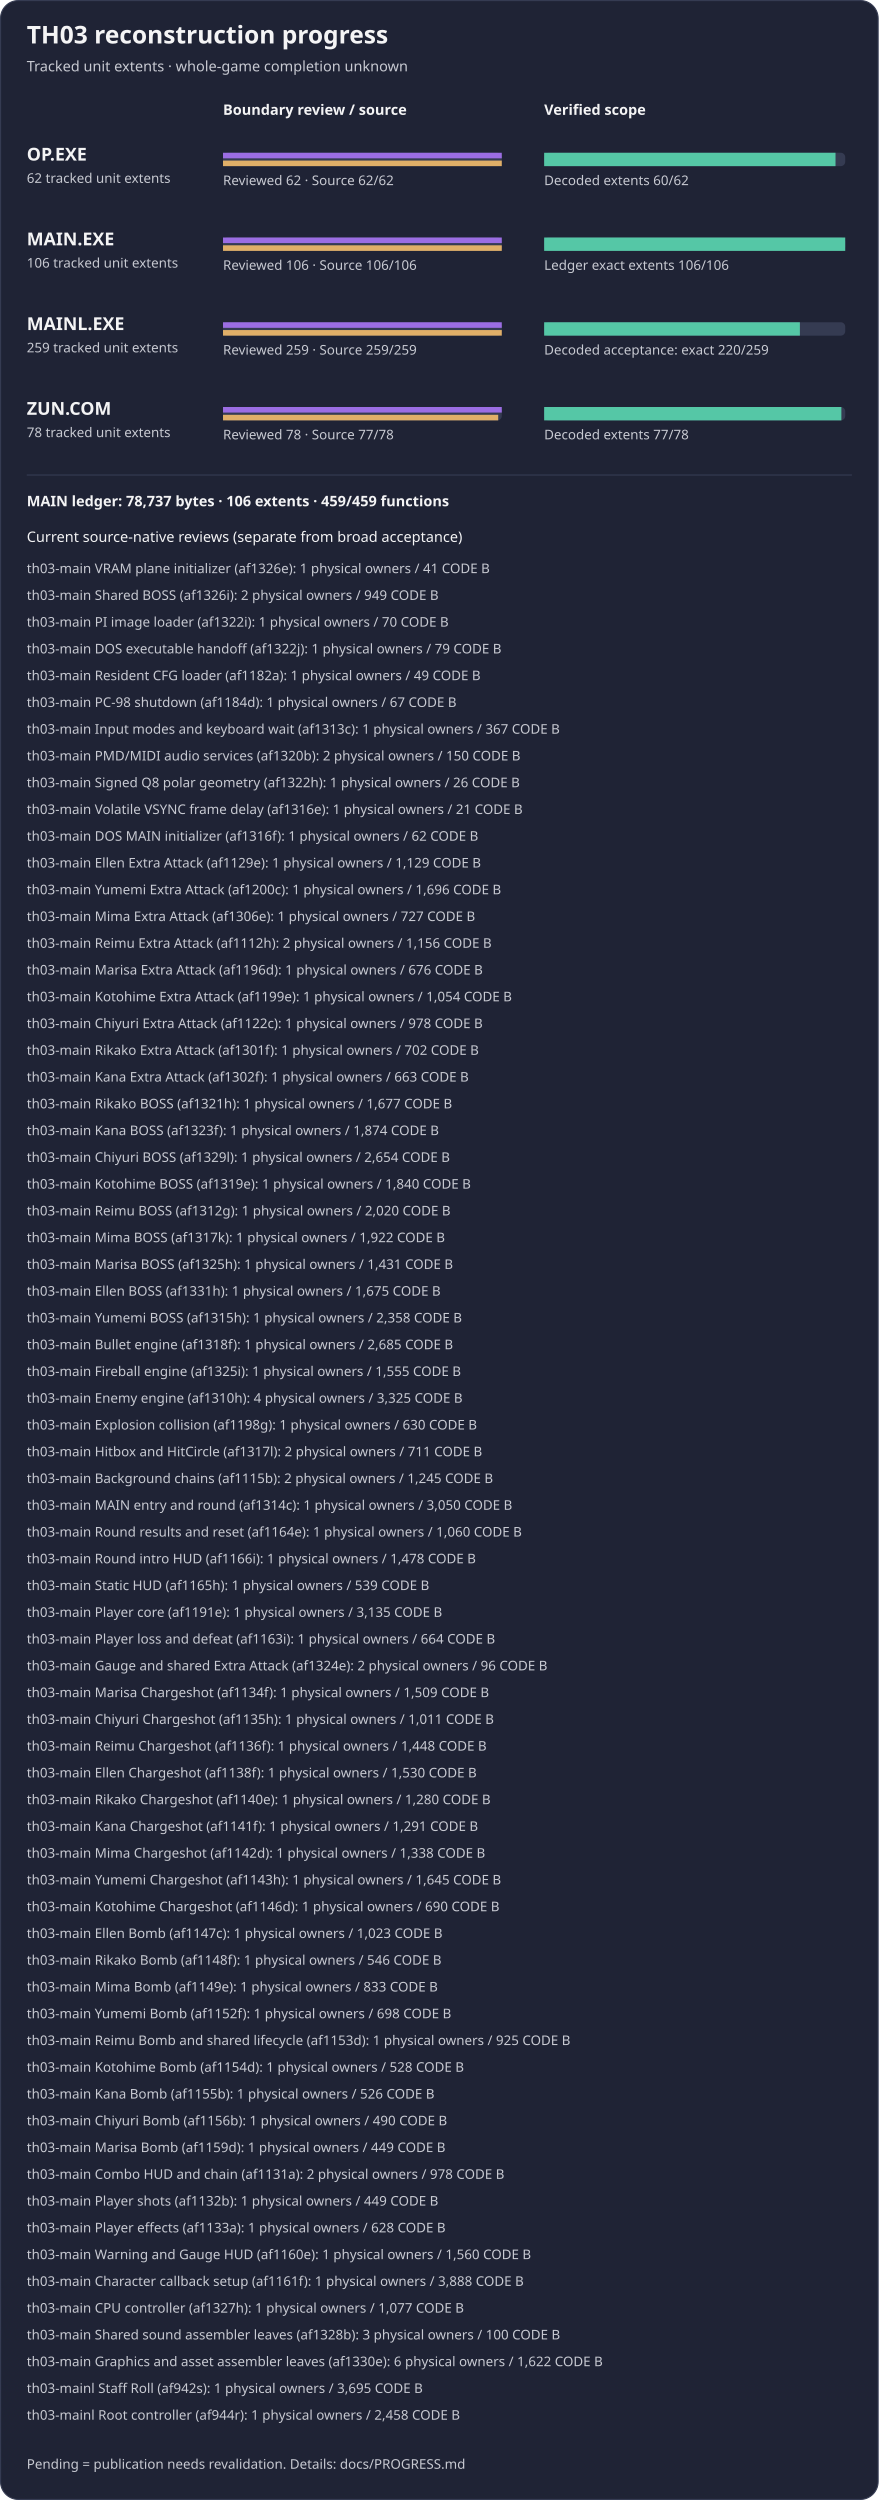
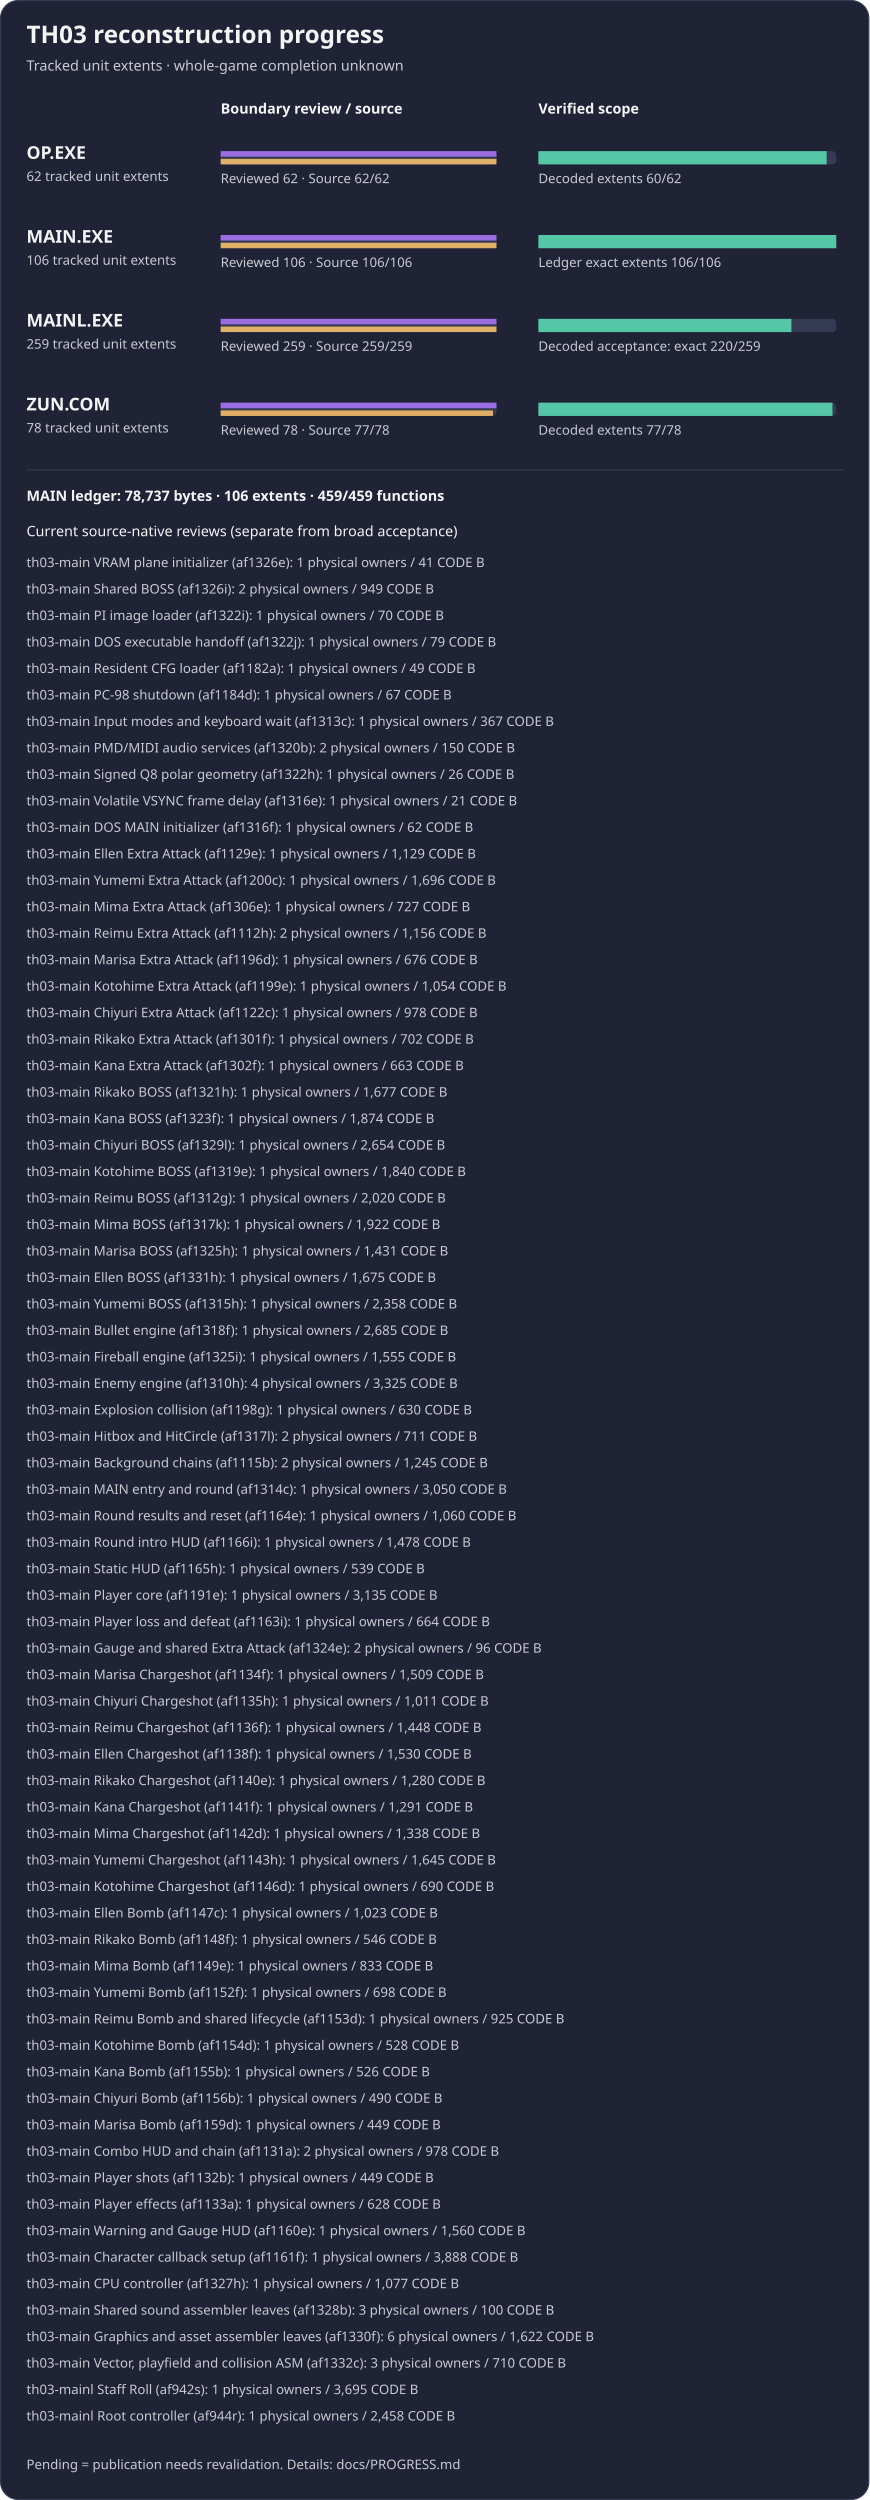
- <svg xmlns="http://www.w3.org/2000/svg" width="788" height="2242" viewBox="0 0 788 2242" role="img" aria-label="TH03 reviewed subset reconstruction progress">
-   <rect x="0.5" y="0.5" width="787" height="2241" rx="16" fill="#1f2335" stroke="#353b52" />
+ <svg xmlns="http://www.w3.org/2000/svg" width="788" height="2266" viewBox="0 0 788 2266" role="img" aria-label="TH03 reviewed subset reconstruction progress">
+   <rect x="0.5" y="0.5" width="787" height="2265" rx="16" fill="#1f2335" stroke="#353b52" />
  <text x="24" y="39" fill="#f4f4f5" font-family="sans-serif" font-size="22" font-weight="600">TH03 reconstruction progress</text>
  <text x="24" y="64" fill="#c8cad2" font-family="sans-serif" font-size="13">Tracked unit extents · whole-game completion unknown</text>
  <text x="200" y="103" fill="#f4f4f5" font-family="sans-serif" font-size="13" font-weight="600">Boundary review / source</text>
  <text x="488" y="103" fill="#f4f4f5" font-family="sans-serif" font-size="13" font-weight="600">Verified scope</text>
  <g aria-label="OP.EXE bars count tracked unit extents, not functions; source-present is not exact">
    <text x="24" y="144" fill="#f4f4f5" font-family="sans-serif" font-size="16" font-weight="600">OP.EXE</text>
    <text x="24" y="164" fill="#c8cad2" font-family="sans-serif" font-size="12">62 tracked unit extents</text>
    <rect x="200" y="137" width="250" height="12" rx="4" fill="#353b52" />
    <rect x="488" y="137" width="270" height="12" rx="4" fill="#353b52" />
    <rect x="200" y="137" width="250.00" height="5" fill="#9b6de3" />
    <rect x="200" y="144" width="250.00" height="5" fill="#e0af68" />
    <rect x="488" y="137" width="261.29" height="12" fill="#55c7a6" />
    <text x="200" y="166" fill="#c8cad2" font-family="sans-serif" font-size="12">Reviewed 62 · Source 62/62</text>
    <text x="488" y="166" fill="#c8cad2" font-family="sans-serif" font-size="12">Decoded extents 60/62</text>
  </g>
  <g aria-label="MAIN.EXE bars count tracked unit extents, not functions; source-present is not exact">
    <text x="24" y="220" fill="#f4f4f5" font-family="sans-serif" font-size="16" font-weight="600">MAIN.EXE</text>
    <text x="24" y="240" fill="#c8cad2" font-family="sans-serif" font-size="12">106 tracked unit extents</text>
    <rect x="200" y="213" width="250" height="12" rx="4" fill="#353b52" />
    <rect x="488" y="213" width="270" height="12" rx="4" fill="#353b52" />
    <rect x="200" y="213" width="250.00" height="5" fill="#9b6de3" />
    <rect x="200" y="220" width="250.00" height="5" fill="#e0af68" />
    <rect x="488" y="213" width="270.00" height="12" fill="#55c7a6" />
    <text x="200" y="242" fill="#c8cad2" font-family="sans-serif" font-size="12">Reviewed 106 · Source 106/106</text>
    <text x="488" y="242" fill="#c8cad2" font-family="sans-serif" font-size="12">Ledger exact extents 106/106</text>
  </g>
  <g aria-label="MAINL bars count tracked unit extents, not functions; source-present is not exact">
    <text x="24" y="296" fill="#f4f4f5" font-family="sans-serif" font-size="16" font-weight="600">MAINL.EXE</text>
    <text x="24" y="316" fill="#c8cad2" font-family="sans-serif" font-size="12">259 tracked unit extents</text>
    <rect x="200" y="289" width="250" height="12" rx="4" fill="#353b52" />
    <rect x="488" y="289" width="270" height="12" rx="4" fill="#353b52" />
    <rect x="200" y="289" width="250.00" height="5" fill="#9b6de3" />
    <rect x="200" y="296" width="250.00" height="5" fill="#e0af68" />
    <rect x="488" y="289" width="229.34" height="12" fill="#55c7a6" />
    <text x="200" y="318" fill="#c8cad2" font-family="sans-serif" font-size="12">Reviewed 259 · Source 259/259</text>
    <text x="488" y="318" fill="#c8cad2" font-family="sans-serif" font-size="12">Decoded acceptance: exact 220/259</text>
  </g>
  <g aria-label="ZUN.COM bars count tracked unit extents, not functions; source-present is not exact">
    <text x="24" y="372" fill="#f4f4f5" font-family="sans-serif" font-size="16" font-weight="600">ZUN.COM</text>
    <text x="24" y="392" fill="#c8cad2" font-family="sans-serif" font-size="12">78 tracked unit extents</text>
    <rect x="200" y="365" width="250" height="12" rx="4" fill="#353b52" />
    <rect x="488" y="365" width="270" height="12" rx="4" fill="#353b52" />
    <rect x="200" y="365" width="250.00" height="5" fill="#9b6de3" />
    <rect x="200" y="372" width="246.79" height="5" fill="#e0af68" />
    <rect x="488" y="365" width="266.54" height="12" fill="#55c7a6" />
    <text x="200" y="394" fill="#c8cad2" font-family="sans-serif" font-size="12">Reviewed 78 · Source 77/78</text>
    <text x="488" y="394" fill="#c8cad2" font-family="sans-serif" font-size="12">Decoded extents 77/78</text>
  </g>
  <path d="M24 426 H764" stroke="#353b52" />
  <text x="24" y="454" fill="#f4f4f5" font-family="sans-serif" font-size="13" font-weight="600">MAIN ledger: 78,737 bytes · 106 extents · 459/459 functions</text>
  <text x="24" y="486" fill="#f4f4f5" font-family="sans-serif" font-size="13">Current source-native reviews (separate from broad acceptance)</text>
  <text x="24" y="514" fill="#c8cad2" font-family="sans-serif" font-size="12">th03-main VRAM plane initializer (af1326e): 1 physical owners / 41 CODE B</text>
  <text x="24" y="538" fill="#c8cad2" font-family="sans-serif" font-size="12">th03-main Shared BOSS (af1326i): 2 physical owners / 949 CODE B</text>
  <text x="24" y="562" fill="#c8cad2" font-family="sans-serif" font-size="12">th03-main PI image loader (af1322i): 1 physical owners / 70 CODE B</text>
  <text x="24" y="586" fill="#c8cad2" font-family="sans-serif" font-size="12">th03-main DOS executable handoff (af1322j): 1 physical owners / 79 CODE B</text>
  <text x="24" y="610" fill="#c8cad2" font-family="sans-serif" font-size="12">th03-main Resident CFG loader (af1182a): 1 physical owners / 49 CODE B</text>
  <text x="24" y="634" fill="#c8cad2" font-family="sans-serif" font-size="12">th03-main PC-98 shutdown (af1184d): 1 physical owners / 67 CODE B</text>
  <text x="24" y="658" fill="#c8cad2" font-family="sans-serif" font-size="12">th03-main Input modes and keyboard wait (af1313c): 1 physical owners / 367 CODE B</text>
  <text x="24" y="682" fill="#c8cad2" font-family="sans-serif" font-size="12">th03-main PMD/MIDI audio services (af1320b): 2 physical owners / 150 CODE B</text>
  <text x="24" y="706" fill="#c8cad2" font-family="sans-serif" font-size="12">th03-main Signed Q8 polar geometry (af1322h): 1 physical owners / 26 CODE B</text>
  <text x="24" y="730" fill="#c8cad2" font-family="sans-serif" font-size="12">th03-main Volatile VSYNC frame delay (af1316e): 1 physical owners / 21 CODE B</text>
  <text x="24" y="754" fill="#c8cad2" font-family="sans-serif" font-size="12">th03-main DOS MAIN initializer (af1316f): 1 physical owners / 62 CODE B</text>
  <text x="24" y="778" fill="#c8cad2" font-family="sans-serif" font-size="12">th03-main Ellen Extra Attack (af1129e): 1 physical owners / 1,129 CODE B</text>
  <text x="24" y="802" fill="#c8cad2" font-family="sans-serif" font-size="12">th03-main Yumemi Extra Attack (af1200c): 1 physical owners / 1,696 CODE B</text>
  <text x="24" y="826" fill="#c8cad2" font-family="sans-serif" font-size="12">th03-main Mima Extra Attack (af1306e): 1 physical owners / 727 CODE B</text>
  <text x="24" y="850" fill="#c8cad2" font-family="sans-serif" font-size="12">th03-main Reimu Extra Attack (af1112h): 2 physical owners / 1,156 CODE B</text>
  <text x="24" y="874" fill="#c8cad2" font-family="sans-serif" font-size="12">th03-main Marisa Extra Attack (af1196d): 1 physical owners / 676 CODE B</text>
  <text x="24" y="898" fill="#c8cad2" font-family="sans-serif" font-size="12">th03-main Kotohime Extra Attack (af1199e): 1 physical owners / 1,054 CODE B</text>
  <text x="24" y="922" fill="#c8cad2" font-family="sans-serif" font-size="12">th03-main Chiyuri Extra Attack (af1122c): 1 physical owners / 978 CODE B</text>
  <text x="24" y="946" fill="#c8cad2" font-family="sans-serif" font-size="12">th03-main Rikako Extra Attack (af1301f): 1 physical owners / 702 CODE B</text>
  <text x="24" y="970" fill="#c8cad2" font-family="sans-serif" font-size="12">th03-main Kana Extra Attack (af1302f): 1 physical owners / 663 CODE B</text>
  <text x="24" y="994" fill="#c8cad2" font-family="sans-serif" font-size="12">th03-main Rikako BOSS (af1321h): 1 physical owners / 1,677 CODE B</text>
  <text x="24" y="1018" fill="#c8cad2" font-family="sans-serif" font-size="12">th03-main Kana BOSS (af1323f): 1 physical owners / 1,874 CODE B</text>
  <text x="24" y="1042" fill="#c8cad2" font-family="sans-serif" font-size="12">th03-main Chiyuri BOSS (af1329l): 1 physical owners / 2,654 CODE B</text>
  <text x="24" y="1066" fill="#c8cad2" font-family="sans-serif" font-size="12">th03-main Kotohime BOSS (af1319e): 1 physical owners / 1,840 CODE B</text>
  <text x="24" y="1090" fill="#c8cad2" font-family="sans-serif" font-size="12">th03-main Reimu BOSS (af1312g): 1 physical owners / 2,020 CODE B</text>
  <text x="24" y="1114" fill="#c8cad2" font-family="sans-serif" font-size="12">th03-main Mima BOSS (af1317k): 1 physical owners / 1,922 CODE B</text>
  <text x="24" y="1138" fill="#c8cad2" font-family="sans-serif" font-size="12">th03-main Marisa BOSS (af1325h): 1 physical owners / 1,431 CODE B</text>
  <text x="24" y="1162" fill="#c8cad2" font-family="sans-serif" font-size="12">th03-main Ellen BOSS (af1331h): 1 physical owners / 1,675 CODE B</text>
  <text x="24" y="1186" fill="#c8cad2" font-family="sans-serif" font-size="12">th03-main Yumemi BOSS (af1315h): 1 physical owners / 2,358 CODE B</text>
  <text x="24" y="1210" fill="#c8cad2" font-family="sans-serif" font-size="12">th03-main Bullet engine (af1318f): 1 physical owners / 2,685 CODE B</text>
  <text x="24" y="1234" fill="#c8cad2" font-family="sans-serif" font-size="12">th03-main Fireball engine (af1325i): 1 physical owners / 1,555 CODE B</text>
  <text x="24" y="1258" fill="#c8cad2" font-family="sans-serif" font-size="12">th03-main Enemy engine (af1310h): 4 physical owners / 3,325 CODE B</text>
  <text x="24" y="1282" fill="#c8cad2" font-family="sans-serif" font-size="12">th03-main Explosion collision (af1198g): 1 physical owners / 630 CODE B</text>
  <text x="24" y="1306" fill="#c8cad2" font-family="sans-serif" font-size="12">th03-main Hitbox and HitCircle (af1317l): 2 physical owners / 711 CODE B</text>
  <text x="24" y="1330" fill="#c8cad2" font-family="sans-serif" font-size="12">th03-main Background chains (af1115b): 2 physical owners / 1,245 CODE B</text>
  <text x="24" y="1354" fill="#c8cad2" font-family="sans-serif" font-size="12">th03-main MAIN entry and round (af1314c): 1 physical owners / 3,050 CODE B</text>
  <text x="24" y="1378" fill="#c8cad2" font-family="sans-serif" font-size="12">th03-main Round results and reset (af1164e): 1 physical owners / 1,060 CODE B</text>
  <text x="24" y="1402" fill="#c8cad2" font-family="sans-serif" font-size="12">th03-main Round intro HUD (af1166i): 1 physical owners / 1,478 CODE B</text>
  <text x="24" y="1426" fill="#c8cad2" font-family="sans-serif" font-size="12">th03-main Static HUD (af1165h): 1 physical owners / 539 CODE B</text>
  <text x="24" y="1450" fill="#c8cad2" font-family="sans-serif" font-size="12">th03-main Player core (af1191e): 1 physical owners / 3,135 CODE B</text>
  <text x="24" y="1474" fill="#c8cad2" font-family="sans-serif" font-size="12">th03-main Player loss and defeat (af1163i): 1 physical owners / 664 CODE B</text>
  <text x="24" y="1498" fill="#c8cad2" font-family="sans-serif" font-size="12">th03-main Gauge and shared Extra Attack (af1324e): 2 physical owners / 96 CODE B</text>
  <text x="24" y="1522" fill="#c8cad2" font-family="sans-serif" font-size="12">th03-main Marisa Chargeshot (af1134f): 1 physical owners / 1,509 CODE B</text>
  <text x="24" y="1546" fill="#c8cad2" font-family="sans-serif" font-size="12">th03-main Chiyuri Chargeshot (af1135h): 1 physical owners / 1,011 CODE B</text>
  <text x="24" y="1570" fill="#c8cad2" font-family="sans-serif" font-size="12">th03-main Reimu Chargeshot (af1136f): 1 physical owners / 1,448 CODE B</text>
  <text x="24" y="1594" fill="#c8cad2" font-family="sans-serif" font-size="12">th03-main Ellen Chargeshot (af1138f): 1 physical owners / 1,530 CODE B</text>
  <text x="24" y="1618" fill="#c8cad2" font-family="sans-serif" font-size="12">th03-main Rikako Chargeshot (af1140e): 1 physical owners / 1,280 CODE B</text>
  <text x="24" y="1642" fill="#c8cad2" font-family="sans-serif" font-size="12">th03-main Kana Chargeshot (af1141f): 1 physical owners / 1,291 CODE B</text>
  <text x="24" y="1666" fill="#c8cad2" font-family="sans-serif" font-size="12">th03-main Mima Chargeshot (af1142d): 1 physical owners / 1,338 CODE B</text>
  <text x="24" y="1690" fill="#c8cad2" font-family="sans-serif" font-size="12">th03-main Yumemi Chargeshot (af1143h): 1 physical owners / 1,645 CODE B</text>
  <text x="24" y="1714" fill="#c8cad2" font-family="sans-serif" font-size="12">th03-main Kotohime Chargeshot (af1146d): 1 physical owners / 690 CODE B</text>
  <text x="24" y="1738" fill="#c8cad2" font-family="sans-serif" font-size="12">th03-main Ellen Bomb (af1147c): 1 physical owners / 1,023 CODE B</text>
  <text x="24" y="1762" fill="#c8cad2" font-family="sans-serif" font-size="12">th03-main Rikako Bomb (af1148f): 1 physical owners / 546 CODE B</text>
  <text x="24" y="1786" fill="#c8cad2" font-family="sans-serif" font-size="12">th03-main Mima Bomb (af1149e): 1 physical owners / 833 CODE B</text>
  <text x="24" y="1810" fill="#c8cad2" font-family="sans-serif" font-size="12">th03-main Yumemi Bomb (af1152f): 1 physical owners / 698 CODE B</text>
  <text x="24" y="1834" fill="#c8cad2" font-family="sans-serif" font-size="12">th03-main Reimu Bomb and shared lifecycle (af1153d): 1 physical owners / 925 CODE B</text>
  <text x="24" y="1858" fill="#c8cad2" font-family="sans-serif" font-size="12">th03-main Kotohime Bomb (af1154d): 1 physical owners / 528 CODE B</text>
  <text x="24" y="1882" fill="#c8cad2" font-family="sans-serif" font-size="12">th03-main Kana Bomb (af1155b): 1 physical owners / 526 CODE B</text>
  <text x="24" y="1906" fill="#c8cad2" font-family="sans-serif" font-size="12">th03-main Chiyuri Bomb (af1156b): 1 physical owners / 490 CODE B</text>
  <text x="24" y="1930" fill="#c8cad2" font-family="sans-serif" font-size="12">th03-main Marisa Bomb (af1159d): 1 physical owners / 449 CODE B</text>
  <text x="24" y="1954" fill="#c8cad2" font-family="sans-serif" font-size="12">th03-main Combo HUD and chain (af1131a): 2 physical owners / 978 CODE B</text>
  <text x="24" y="1978" fill="#c8cad2" font-family="sans-serif" font-size="12">th03-main Player shots (af1132b): 1 physical owners / 449 CODE B</text>
  <text x="24" y="2002" fill="#c8cad2" font-family="sans-serif" font-size="12">th03-main Player effects (af1133a): 1 physical owners / 628 CODE B</text>
  <text x="24" y="2026" fill="#c8cad2" font-family="sans-serif" font-size="12">th03-main Warning and Gauge HUD (af1160e): 1 physical owners / 1,560 CODE B</text>
  <text x="24" y="2050" fill="#c8cad2" font-family="sans-serif" font-size="12">th03-main Character callback setup (af1161f): 1 physical owners / 3,888 CODE B</text>
  <text x="24" y="2074" fill="#c8cad2" font-family="sans-serif" font-size="12">th03-main CPU controller (af1327h): 1 physical owners / 1,077 CODE B</text>
  <text x="24" y="2098" fill="#c8cad2" font-family="sans-serif" font-size="12">th03-main Shared sound assembler leaves (af1328b): 3 physical owners / 100 CODE B</text>
-   <text x="24" y="2122" fill="#c8cad2" font-family="sans-serif" font-size="12">th03-main Graphics and asset assembler leaves (af1330e): 6 physical owners / 1,622 CODE B</text>
-   <text x="24" y="2146" fill="#c8cad2" font-family="sans-serif" font-size="12">th03-mainl Staff Roll (af942s): 1 physical owners / 3,695 CODE B</text>
-   <text x="24" y="2170" fill="#c8cad2" font-family="sans-serif" font-size="12">th03-mainl Root controller (af944r): 1 physical owners / 2,458 CODE B</text>
-   <text x="24" y="2214" fill="#c8cad2" font-family="sans-serif" font-size="12">Pending = publication needs revalidation. Details: docs/PROGRESS.md</text>
+   <text x="24" y="2122" fill="#c8cad2" font-family="sans-serif" font-size="12">th03-main Graphics and asset assembler leaves (af1330f): 6 physical owners / 1,622 CODE B</text>
+   <text x="24" y="2146" fill="#c8cad2" font-family="sans-serif" font-size="12">th03-main Vector, playfield and collision ASM (af1332c): 3 physical owners / 710 CODE B</text>
+   <text x="24" y="2170" fill="#c8cad2" font-family="sans-serif" font-size="12">th03-mainl Staff Roll (af942s): 1 physical owners / 3,695 CODE B</text>
+   <text x="24" y="2194" fill="#c8cad2" font-family="sans-serif" font-size="12">th03-mainl Root controller (af944r): 1 physical owners / 2,458 CODE B</text>
+   <text x="24" y="2238" fill="#c8cad2" font-family="sans-serif" font-size="12">Pending = publication needs revalidation. Details: docs/PROGRESS.md</text>
</svg>
